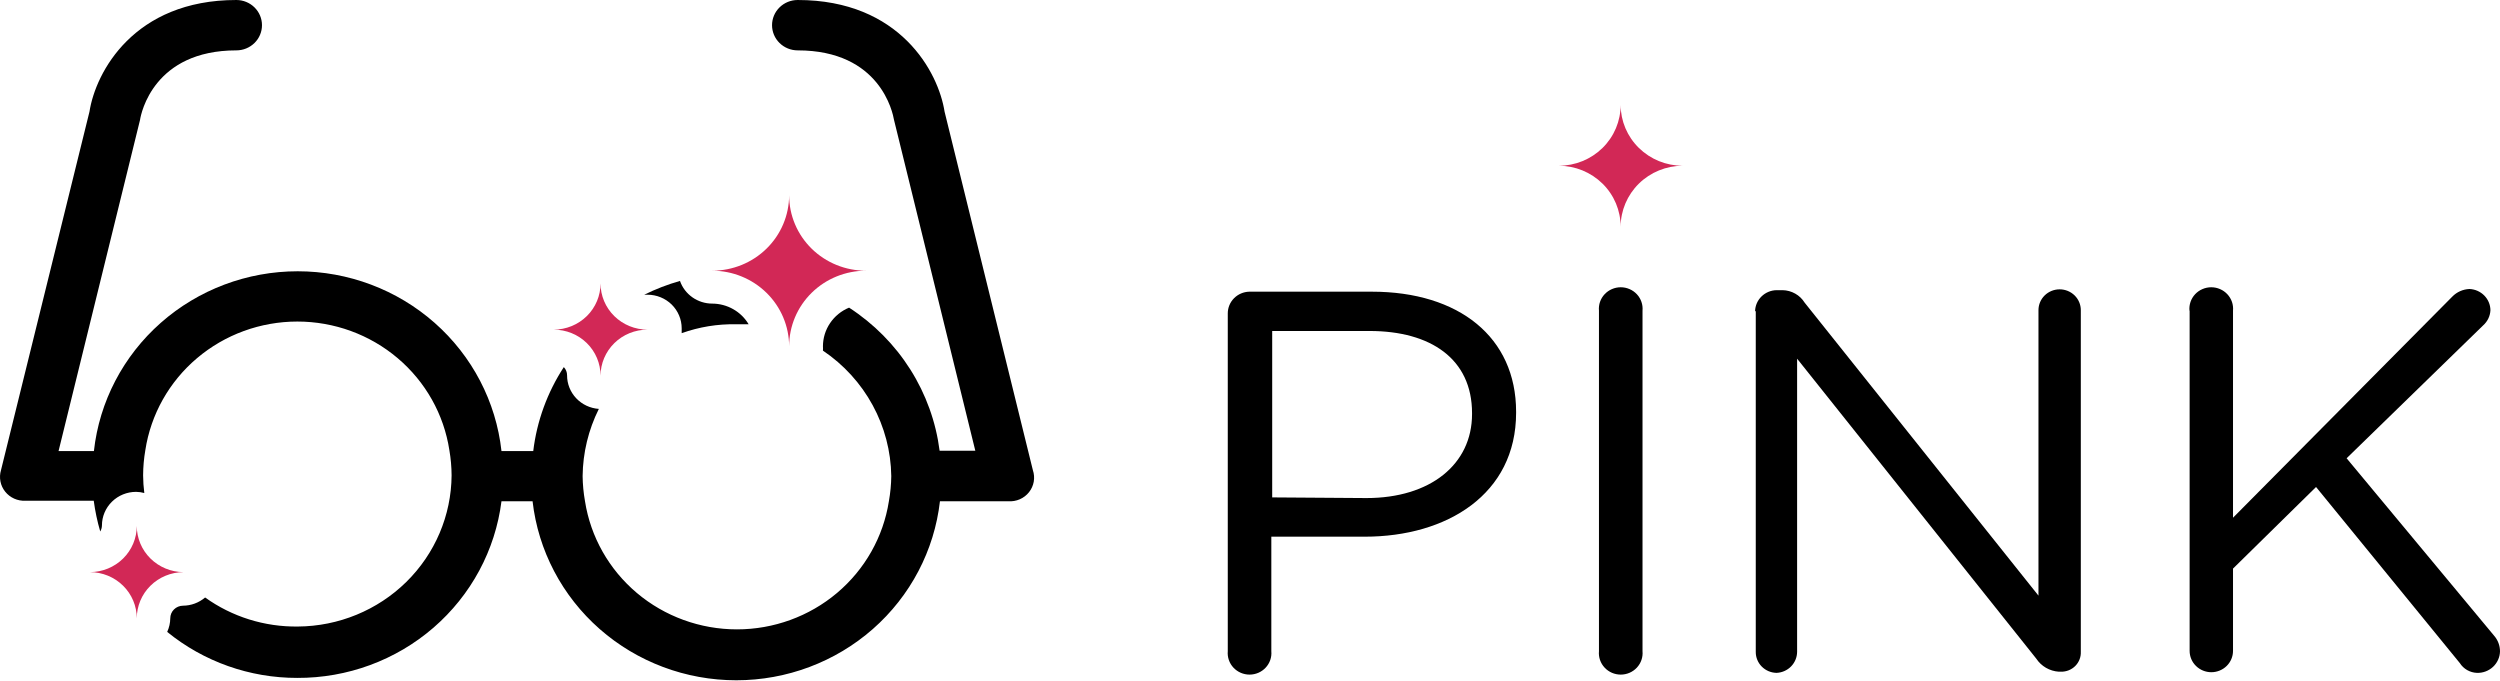
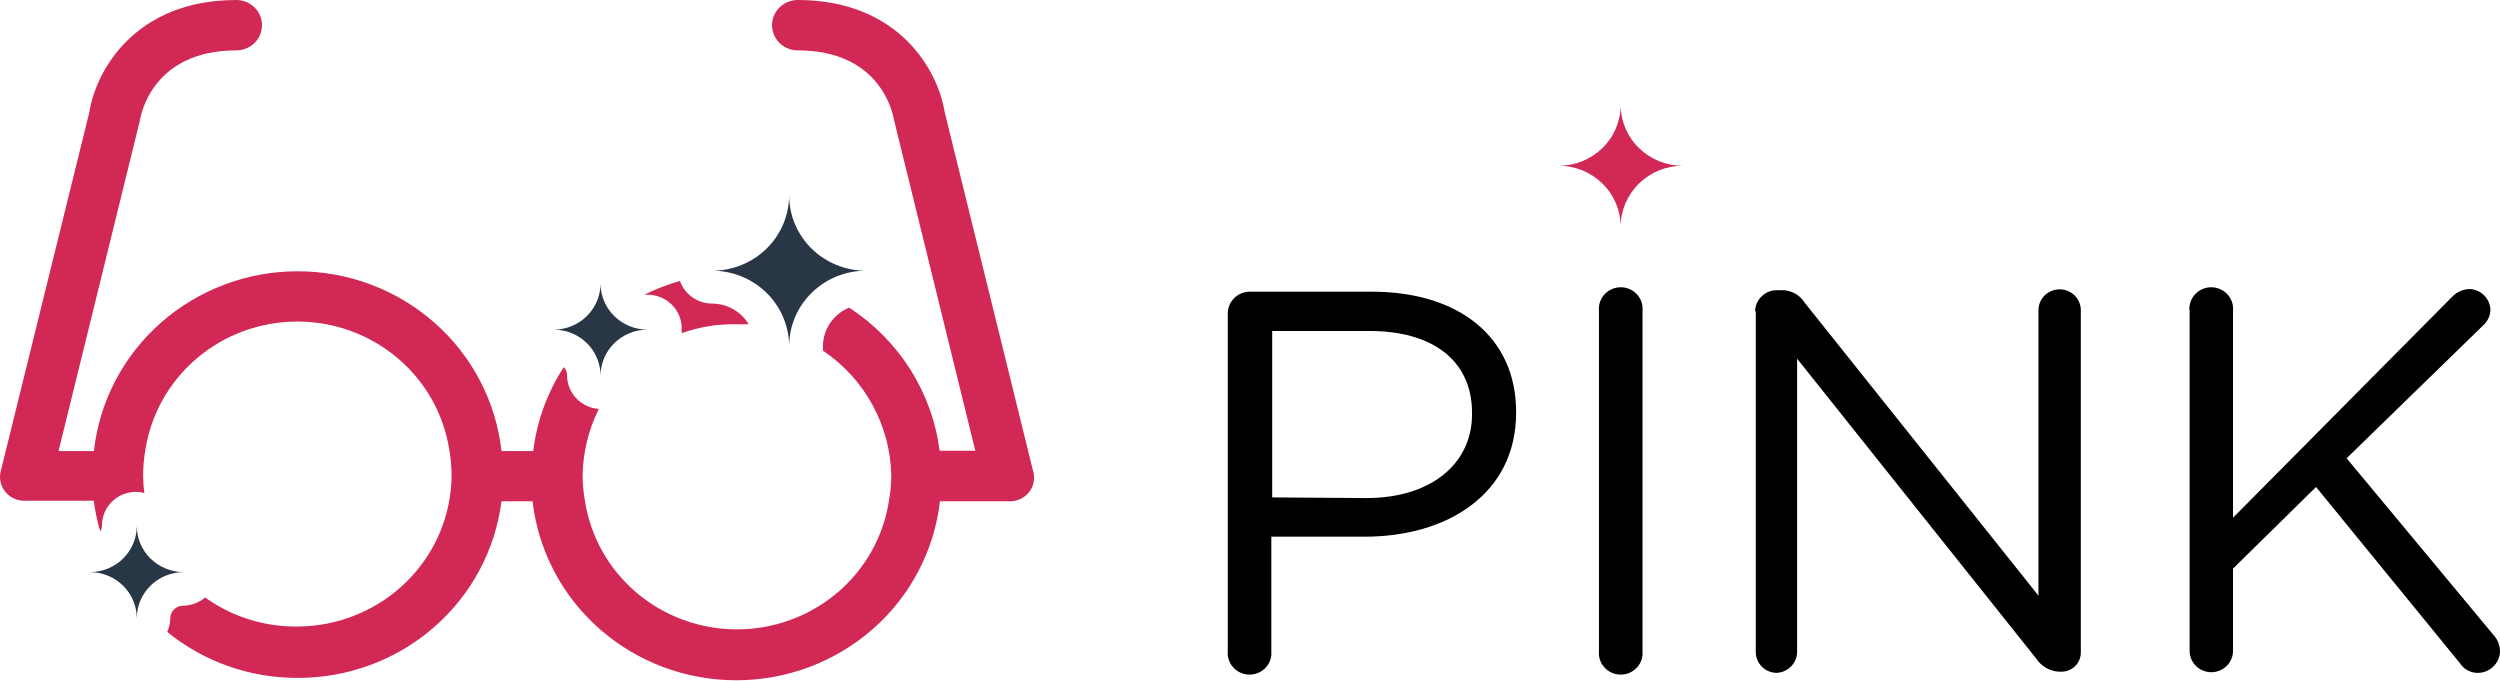
<svg xmlns="http://www.w3.org/2000/svg" width="147" height="40" viewBox="0 0 147 40" fill="none">
  <path d="M72.193 18.425C72.193 18.092 72.326 17.773 72.562 17.535C72.799 17.297 73.12 17.159 73.459 17.151H80.67C85.783 17.151 89.147 19.827 89.147 24.211V24.27C89.147 29.069 85.07 31.557 80.248 31.557H74.754V38.291C74.77 38.466 74.749 38.642 74.692 38.808C74.634 38.974 74.543 39.127 74.422 39.256C74.302 39.386 74.155 39.489 73.992 39.56C73.829 39.63 73.652 39.667 73.474 39.667C73.295 39.667 73.119 39.63 72.956 39.56C72.793 39.489 72.646 39.386 72.525 39.256C72.405 39.127 72.313 38.974 72.256 38.808C72.199 38.642 72.177 38.466 72.193 38.291V18.425ZM80.349 29.286C84.095 29.286 86.556 27.311 86.556 24.349V24.29C86.556 21.111 84.135 19.462 80.53 19.462H74.805V29.247L80.349 29.286Z" fill="currentColor" />
  <path d="M94.019 18.267C94.003 18.092 94.024 17.916 94.081 17.75C94.139 17.584 94.23 17.431 94.351 17.302C94.471 17.173 94.618 17.069 94.781 16.999C94.944 16.928 95.121 16.891 95.299 16.891C95.478 16.891 95.654 16.928 95.817 16.999C95.981 17.069 96.127 17.173 96.248 17.302C96.368 17.431 96.46 17.584 96.517 17.75C96.574 17.916 96.596 18.092 96.58 18.267V38.291C96.596 38.466 96.574 38.642 96.517 38.808C96.46 38.974 96.368 39.127 96.248 39.256C96.127 39.386 95.981 39.489 95.817 39.56C95.654 39.63 95.478 39.667 95.299 39.667C95.121 39.667 94.944 39.63 94.781 39.56C94.618 39.489 94.471 39.386 94.351 39.256C94.23 39.127 94.139 38.974 94.081 38.808C94.024 38.642 94.003 38.466 94.019 38.291V18.267Z" fill="currentColor" />
  <path d="M103.199 18.297C103.206 17.97 103.343 17.659 103.579 17.429C103.815 17.199 104.132 17.067 104.464 17.062H104.816C105.077 17.067 105.332 17.137 105.559 17.265C105.785 17.392 105.975 17.574 106.111 17.793L119.862 35.023V18.237C119.862 17.913 119.993 17.601 120.226 17.372C120.46 17.142 120.777 17.013 121.107 17.013C121.437 17.013 121.754 17.142 121.988 17.372C122.221 17.601 122.352 17.913 122.352 18.237V38.331C122.358 38.484 122.332 38.636 122.275 38.778C122.219 38.921 122.134 39.051 122.025 39.16C121.916 39.269 121.785 39.355 121.641 39.413C121.497 39.47 121.343 39.499 121.187 39.496H121.057C120.79 39.478 120.531 39.399 120.301 39.265C120.071 39.131 119.876 38.947 119.731 38.726L105.67 21.091V38.331C105.667 38.649 105.541 38.954 105.317 39.184C105.093 39.413 104.788 39.55 104.464 39.565C104.136 39.56 103.823 39.427 103.593 39.196C103.363 38.965 103.236 38.654 103.239 38.331V18.297H103.199Z" fill="currentColor" />
  <path d="M128.74 18.267C128.724 18.092 128.746 17.916 128.803 17.75C128.86 17.584 128.952 17.431 129.072 17.302C129.193 17.173 129.339 17.069 129.503 16.999C129.666 16.928 129.842 16.891 130.021 16.891C130.199 16.891 130.376 16.928 130.539 16.999C130.702 17.069 130.849 17.173 130.969 17.302C131.09 17.431 131.181 17.584 131.239 17.75C131.296 17.916 131.317 18.092 131.301 18.267V30.442L144.198 17.438C144.462 17.168 144.822 17.009 145.202 16.993C145.531 17.006 145.842 17.142 146.072 17.373C146.302 17.605 146.433 17.914 146.438 18.237C146.43 18.405 146.39 18.571 146.317 18.723C146.245 18.876 146.142 19.012 146.016 19.126L137.981 26.946L146.648 37.373C146.875 37.631 147 37.96 147 38.301C146.996 38.472 146.958 38.64 146.887 38.796C146.817 38.953 146.716 39.093 146.59 39.211C146.464 39.328 146.315 39.42 146.153 39.481C145.991 39.542 145.818 39.57 145.644 39.565C145.442 39.557 145.245 39.501 145.07 39.401C144.895 39.301 144.747 39.161 144.64 38.992L136.183 28.635L131.301 33.433V38.272C131.301 38.436 131.268 38.599 131.204 38.752C131.14 38.904 131.046 39.042 130.928 39.158C130.809 39.275 130.669 39.367 130.514 39.43C130.359 39.493 130.193 39.526 130.026 39.526C129.858 39.526 129.692 39.493 129.538 39.43C129.383 39.367 129.242 39.275 129.124 39.158C129.005 39.042 128.911 38.904 128.847 38.752C128.783 38.599 128.75 38.436 128.75 38.272V18.267H128.74Z" fill="currentColor" />
  <path d="M98.94 9.746C97.975 9.746 97.049 9.369 96.366 8.699C95.682 8.029 95.297 7.12 95.294 6.171C95.294 7.119 94.911 8.028 94.229 8.699C93.547 9.369 92.623 9.746 91.658 9.746C92.624 9.748 93.548 10.127 94.23 10.799C94.912 11.471 95.294 12.381 95.294 13.33C95.297 12.38 95.682 11.47 96.365 10.798C97.048 10.127 97.974 9.748 98.94 9.746Z" fill="#D22856" />
-   <path d="M43.287 19.067C43.538 19.067 43.779 19.067 44.02 19.067C43.802 18.699 43.49 18.393 43.114 18.18C42.739 17.967 42.314 17.854 41.881 17.852C41.463 17.852 41.055 17.723 40.715 17.484C40.374 17.245 40.118 16.908 39.983 16.519C39.259 16.724 38.556 16.995 37.883 17.329H38.074C38.607 17.329 39.118 17.537 39.495 17.907C39.871 18.278 40.083 18.78 40.083 19.304C40.088 19.399 40.088 19.495 40.083 19.59C41.109 19.223 42.195 19.045 43.287 19.067Z" fill="currentColor" />
-   <path d="M60.733 27.647L55.541 6.566C55.179 4.246 52.929 0 46.903 0C46.503 0 46.12 0.156 45.837 0.434C45.555 0.712 45.396 1.088 45.396 1.481C45.396 1.874 45.555 2.251 45.837 2.528C46.12 2.806 46.503 2.962 46.903 2.962C51.774 2.962 52.497 6.645 52.568 7.05L57.348 26.502H55.249C55.032 24.805 54.444 23.174 53.525 21.722C52.606 20.27 51.378 19.031 49.926 18.089C49.471 18.277 49.083 18.593 48.81 18.997C48.536 19.401 48.39 19.875 48.389 20.36C48.395 20.446 48.395 20.531 48.389 20.617C49.611 21.44 50.613 22.54 51.312 23.824C52.011 25.107 52.387 26.537 52.407 27.993C52.401 28.489 52.354 28.985 52.266 29.474C51.938 31.571 50.856 33.484 49.217 34.866C47.579 36.247 45.491 37.007 43.332 37.007C41.173 37.007 39.086 36.247 37.447 34.866C35.809 33.484 34.727 31.571 34.398 29.474C34.311 28.985 34.264 28.489 34.258 27.993C34.273 26.623 34.599 25.274 35.212 24.043C34.704 24.008 34.228 23.785 33.881 23.418C33.535 23.052 33.342 22.569 33.344 22.068C33.345 21.889 33.277 21.716 33.153 21.585C32.181 23.075 31.566 24.763 31.355 26.521H29.487C29.166 23.617 27.766 20.932 25.554 18.981C23.343 17.03 20.476 15.951 17.504 15.951C14.533 15.951 11.666 17.03 9.455 18.981C7.243 20.932 5.843 23.617 5.522 26.521H3.443L8.234 7.05C8.294 6.645 9.047 2.962 13.899 2.962C14.298 2.962 14.681 2.806 14.964 2.528C15.246 2.251 15.405 1.874 15.405 1.481C15.405 1.088 15.246 0.712 14.964 0.434C14.681 0.156 14.298 0 13.899 0C7.872 0 5.623 4.246 5.261 6.566L0.058 27.647C-0.006 27.862 -0.017 28.088 0.026 28.308C0.068 28.528 0.164 28.734 0.305 28.91C0.445 29.086 0.627 29.226 0.834 29.319C1.041 29.412 1.267 29.455 1.495 29.444H5.512C5.594 30.055 5.721 30.659 5.894 31.251C5.957 31.143 5.992 31.021 5.994 30.896C5.994 30.372 6.206 29.87 6.583 29.499C6.959 29.129 7.47 28.921 8.003 28.921C8.166 28.923 8.328 28.946 8.485 28.99C8.441 28.646 8.418 28.3 8.415 27.953C8.417 27.457 8.461 26.962 8.545 26.472C8.867 24.368 9.946 22.447 11.587 21.059C13.227 19.67 15.32 18.907 17.484 18.907C19.649 18.907 21.742 19.67 23.382 21.059C25.022 22.447 26.102 24.368 26.423 26.472C26.508 26.962 26.551 27.457 26.554 27.953C26.538 30.305 25.581 32.557 23.889 34.22C22.197 35.883 19.907 36.824 17.515 36.84C15.556 36.866 13.642 36.267 12.061 35.132C11.698 35.441 11.235 35.613 10.755 35.615C10.557 35.618 10.368 35.697 10.229 35.836C10.09 35.974 10.012 36.161 10.012 36.356C10.009 36.632 9.947 36.905 9.831 37.156C11.98 38.907 14.684 39.864 17.474 39.861C20.422 39.874 23.273 38.824 25.486 36.91C27.7 34.995 29.123 32.35 29.487 29.474H31.315C31.646 32.369 33.05 35.043 35.259 36.985C37.469 38.927 40.328 40 43.292 40C46.256 40 49.115 38.927 51.325 36.985C53.534 35.043 54.938 32.369 55.269 29.474H59.287C59.519 29.49 59.752 29.45 59.965 29.357C60.177 29.264 60.364 29.121 60.507 28.94C60.65 28.76 60.745 28.547 60.785 28.322C60.824 28.096 60.806 27.864 60.733 27.647Z" fill="currentColor" />
-   <path d="M50.92 15.917C50.327 15.918 49.74 15.805 49.191 15.582C48.643 15.36 48.145 15.034 47.725 14.622C47.305 14.21 46.972 13.721 46.745 13.182C46.518 12.644 46.401 12.066 46.401 11.483C46.398 12.66 45.921 13.788 45.073 14.619C44.226 15.45 43.078 15.917 41.881 15.917C43.079 15.919 44.227 16.389 45.074 17.221C45.921 18.054 46.398 19.183 46.401 20.36C46.401 19.182 46.877 18.052 47.724 17.218C48.572 16.385 49.722 15.917 50.92 15.917Z" fill="#D22856" />
-   <path d="M38.074 19.383C37.342 19.383 36.639 19.097 36.121 18.587C35.603 18.078 35.312 17.387 35.312 16.667C35.312 17.386 35.023 18.075 34.507 18.584C33.991 19.093 33.291 19.38 32.56 19.383C33.29 19.383 33.99 19.668 34.506 20.175C35.022 20.682 35.312 21.371 35.312 22.088C35.315 21.37 35.607 20.682 36.125 20.174C36.642 19.667 37.343 19.383 38.074 19.383Z" fill="#D22856" />
-   <path d="M10.785 33.641C10.056 33.636 9.359 33.347 8.845 32.838C8.331 32.33 8.043 31.642 8.043 30.925C8.043 31.644 7.754 32.333 7.238 32.842C6.722 33.351 6.022 33.638 5.291 33.641C6.022 33.643 6.722 33.931 7.238 34.44C7.754 34.948 8.043 35.638 8.043 36.356C8.043 35.639 8.331 34.952 8.845 34.443C9.359 33.934 10.056 33.646 10.785 33.641Z" fill="#D22856" />
+   <path d="M43.287 19.067C43.538 19.067 43.779 19.067 44.02 19.067C43.802 18.699 43.49 18.393 43.114 18.18C42.739 17.967 42.314 17.854 41.881 17.852C41.463 17.852 41.055 17.723 40.715 17.484C40.374 17.245 40.118 16.908 39.983 16.519C39.259 16.724 38.556 16.995 37.883 17.329H38.074C38.607 17.329 39.118 17.537 39.495 17.907C39.871 18.278 40.083 18.78 40.083 19.304C40.088 19.399 40.088 19.495 40.083 19.59C41.109 19.223 42.195 19.045 43.287 19.067Z" fill="#D22856" />
+   <path d="M60.733 27.647L55.541 6.566C55.179 4.246 52.929 0 46.903 0C46.503 0 46.12 0.156 45.837 0.434C45.555 0.712 45.396 1.088 45.396 1.481C45.396 1.874 45.555 2.251 45.837 2.528C46.12 2.806 46.503 2.962 46.903 2.962C51.774 2.962 52.497 6.645 52.568 7.05L57.348 26.502H55.249C55.032 24.805 54.444 23.174 53.525 21.722C52.606 20.27 51.378 19.031 49.926 18.089C49.471 18.277 49.083 18.593 48.81 18.997C48.536 19.401 48.39 19.875 48.389 20.36C48.395 20.446 48.395 20.531 48.389 20.617C49.611 21.44 50.613 22.54 51.312 23.824C52.011 25.107 52.387 26.537 52.407 27.993C52.401 28.489 52.354 28.985 52.266 29.474C51.938 31.571 50.856 33.484 49.217 34.866C47.579 36.247 45.491 37.007 43.332 37.007C41.173 37.007 39.086 36.247 37.447 34.866C35.809 33.484 34.727 31.571 34.398 29.474C34.311 28.985 34.264 28.489 34.258 27.993C34.273 26.623 34.599 25.274 35.212 24.043C34.704 24.008 34.228 23.785 33.881 23.418C33.535 23.052 33.342 22.569 33.344 22.068C33.345 21.889 33.277 21.716 33.153 21.585C32.181 23.075 31.566 24.763 31.355 26.521H29.487C29.166 23.617 27.766 20.932 25.554 18.981C23.343 17.03 20.476 15.951 17.504 15.951C14.533 15.951 11.666 17.03 9.455 18.981C7.243 20.932 5.843 23.617 5.522 26.521H3.443L8.234 7.05C8.294 6.645 9.047 2.962 13.899 2.962C14.298 2.962 14.681 2.806 14.964 2.528C15.246 2.251 15.405 1.874 15.405 1.481C15.405 1.088 15.246 0.712 14.964 0.434C14.681 0.156 14.298 0 13.899 0C7.872 0 5.623 4.246 5.261 6.566L0.058 27.647C-0.006 27.862 -0.017 28.088 0.026 28.308C0.068 28.528 0.164 28.734 0.305 28.91C0.445 29.086 0.627 29.226 0.834 29.319C1.041 29.412 1.267 29.455 1.495 29.444H5.512C5.594 30.055 5.721 30.659 5.894 31.251C5.957 31.143 5.992 31.021 5.994 30.896C5.994 30.372 6.206 29.87 6.583 29.499C6.959 29.129 7.47 28.921 8.003 28.921C8.166 28.923 8.328 28.946 8.485 28.99C8.441 28.646 8.418 28.3 8.415 27.953C8.417 27.457 8.461 26.962 8.545 26.472C8.867 24.368 9.946 22.447 11.587 21.059C13.227 19.67 15.32 18.907 17.484 18.907C19.649 18.907 21.742 19.67 23.382 21.059C25.022 22.447 26.102 24.368 26.423 26.472C26.508 26.962 26.551 27.457 26.554 27.953C26.538 30.305 25.581 32.557 23.889 34.22C22.197 35.883 19.907 36.824 17.515 36.84C15.556 36.866 13.642 36.267 12.061 35.132C11.698 35.441 11.235 35.613 10.755 35.615C10.557 35.618 10.368 35.697 10.229 35.836C10.09 35.974 10.012 36.161 10.012 36.356C10.009 36.632 9.947 36.905 9.831 37.156C11.98 38.907 14.684 39.864 17.474 39.861C20.422 39.874 23.273 38.824 25.486 36.91C27.7 34.995 29.123 32.35 29.487 29.474H31.315C31.646 32.369 33.05 35.043 35.259 36.985C37.469 38.927 40.328 40 43.292 40C46.256 40 49.115 38.927 51.325 36.985C53.534 35.043 54.938 32.369 55.269 29.474H59.287C59.519 29.49 59.752 29.45 59.965 29.357C60.177 29.264 60.364 29.121 60.507 28.94C60.65 28.76 60.745 28.547 60.785 28.322C60.824 28.096 60.806 27.864 60.733 27.647Z" fill="#D22856" />
+   <path d="M50.92 15.917C50.327 15.918 49.74 15.805 49.191 15.582C48.643 15.36 48.145 15.034 47.725 14.622C47.305 14.21 46.972 13.721 46.745 13.182C46.518 12.644 46.401 12.066 46.401 11.483C46.398 12.66 45.921 13.788 45.073 14.619C44.226 15.45 43.078 15.917 41.881 15.917C43.079 15.919 44.227 16.389 45.074 17.221C45.921 18.054 46.398 19.183 46.401 20.36C46.401 19.182 46.877 18.052 47.724 17.218C48.572 16.385 49.722 15.917 50.92 15.917Z" fill="#283645" />
+   <path d="M38.074 19.383C37.342 19.383 36.639 19.097 36.121 18.587C35.603 18.078 35.312 17.387 35.312 16.667C35.312 17.386 35.023 18.075 34.507 18.584C33.991 19.093 33.291 19.38 32.56 19.383C33.29 19.383 33.99 19.668 34.506 20.175C35.022 20.682 35.312 21.371 35.312 22.088C35.315 21.37 35.607 20.682 36.125 20.174C36.642 19.667 37.343 19.383 38.074 19.383Z" fill="#283645" />
+   <path d="M10.785 33.641C10.056 33.636 9.359 33.347 8.845 32.838C8.331 32.33 8.043 31.642 8.043 30.925C8.043 31.644 7.754 32.333 7.238 32.842C6.722 33.351 6.022 33.638 5.291 33.641C6.022 33.643 6.722 33.931 7.238 34.44C7.754 34.948 8.043 35.638 8.043 36.356C8.043 35.639 8.331 34.952 8.845 34.443C9.359 33.934 10.056 33.646 10.785 33.641Z" fill="#283645" />
</svg>
